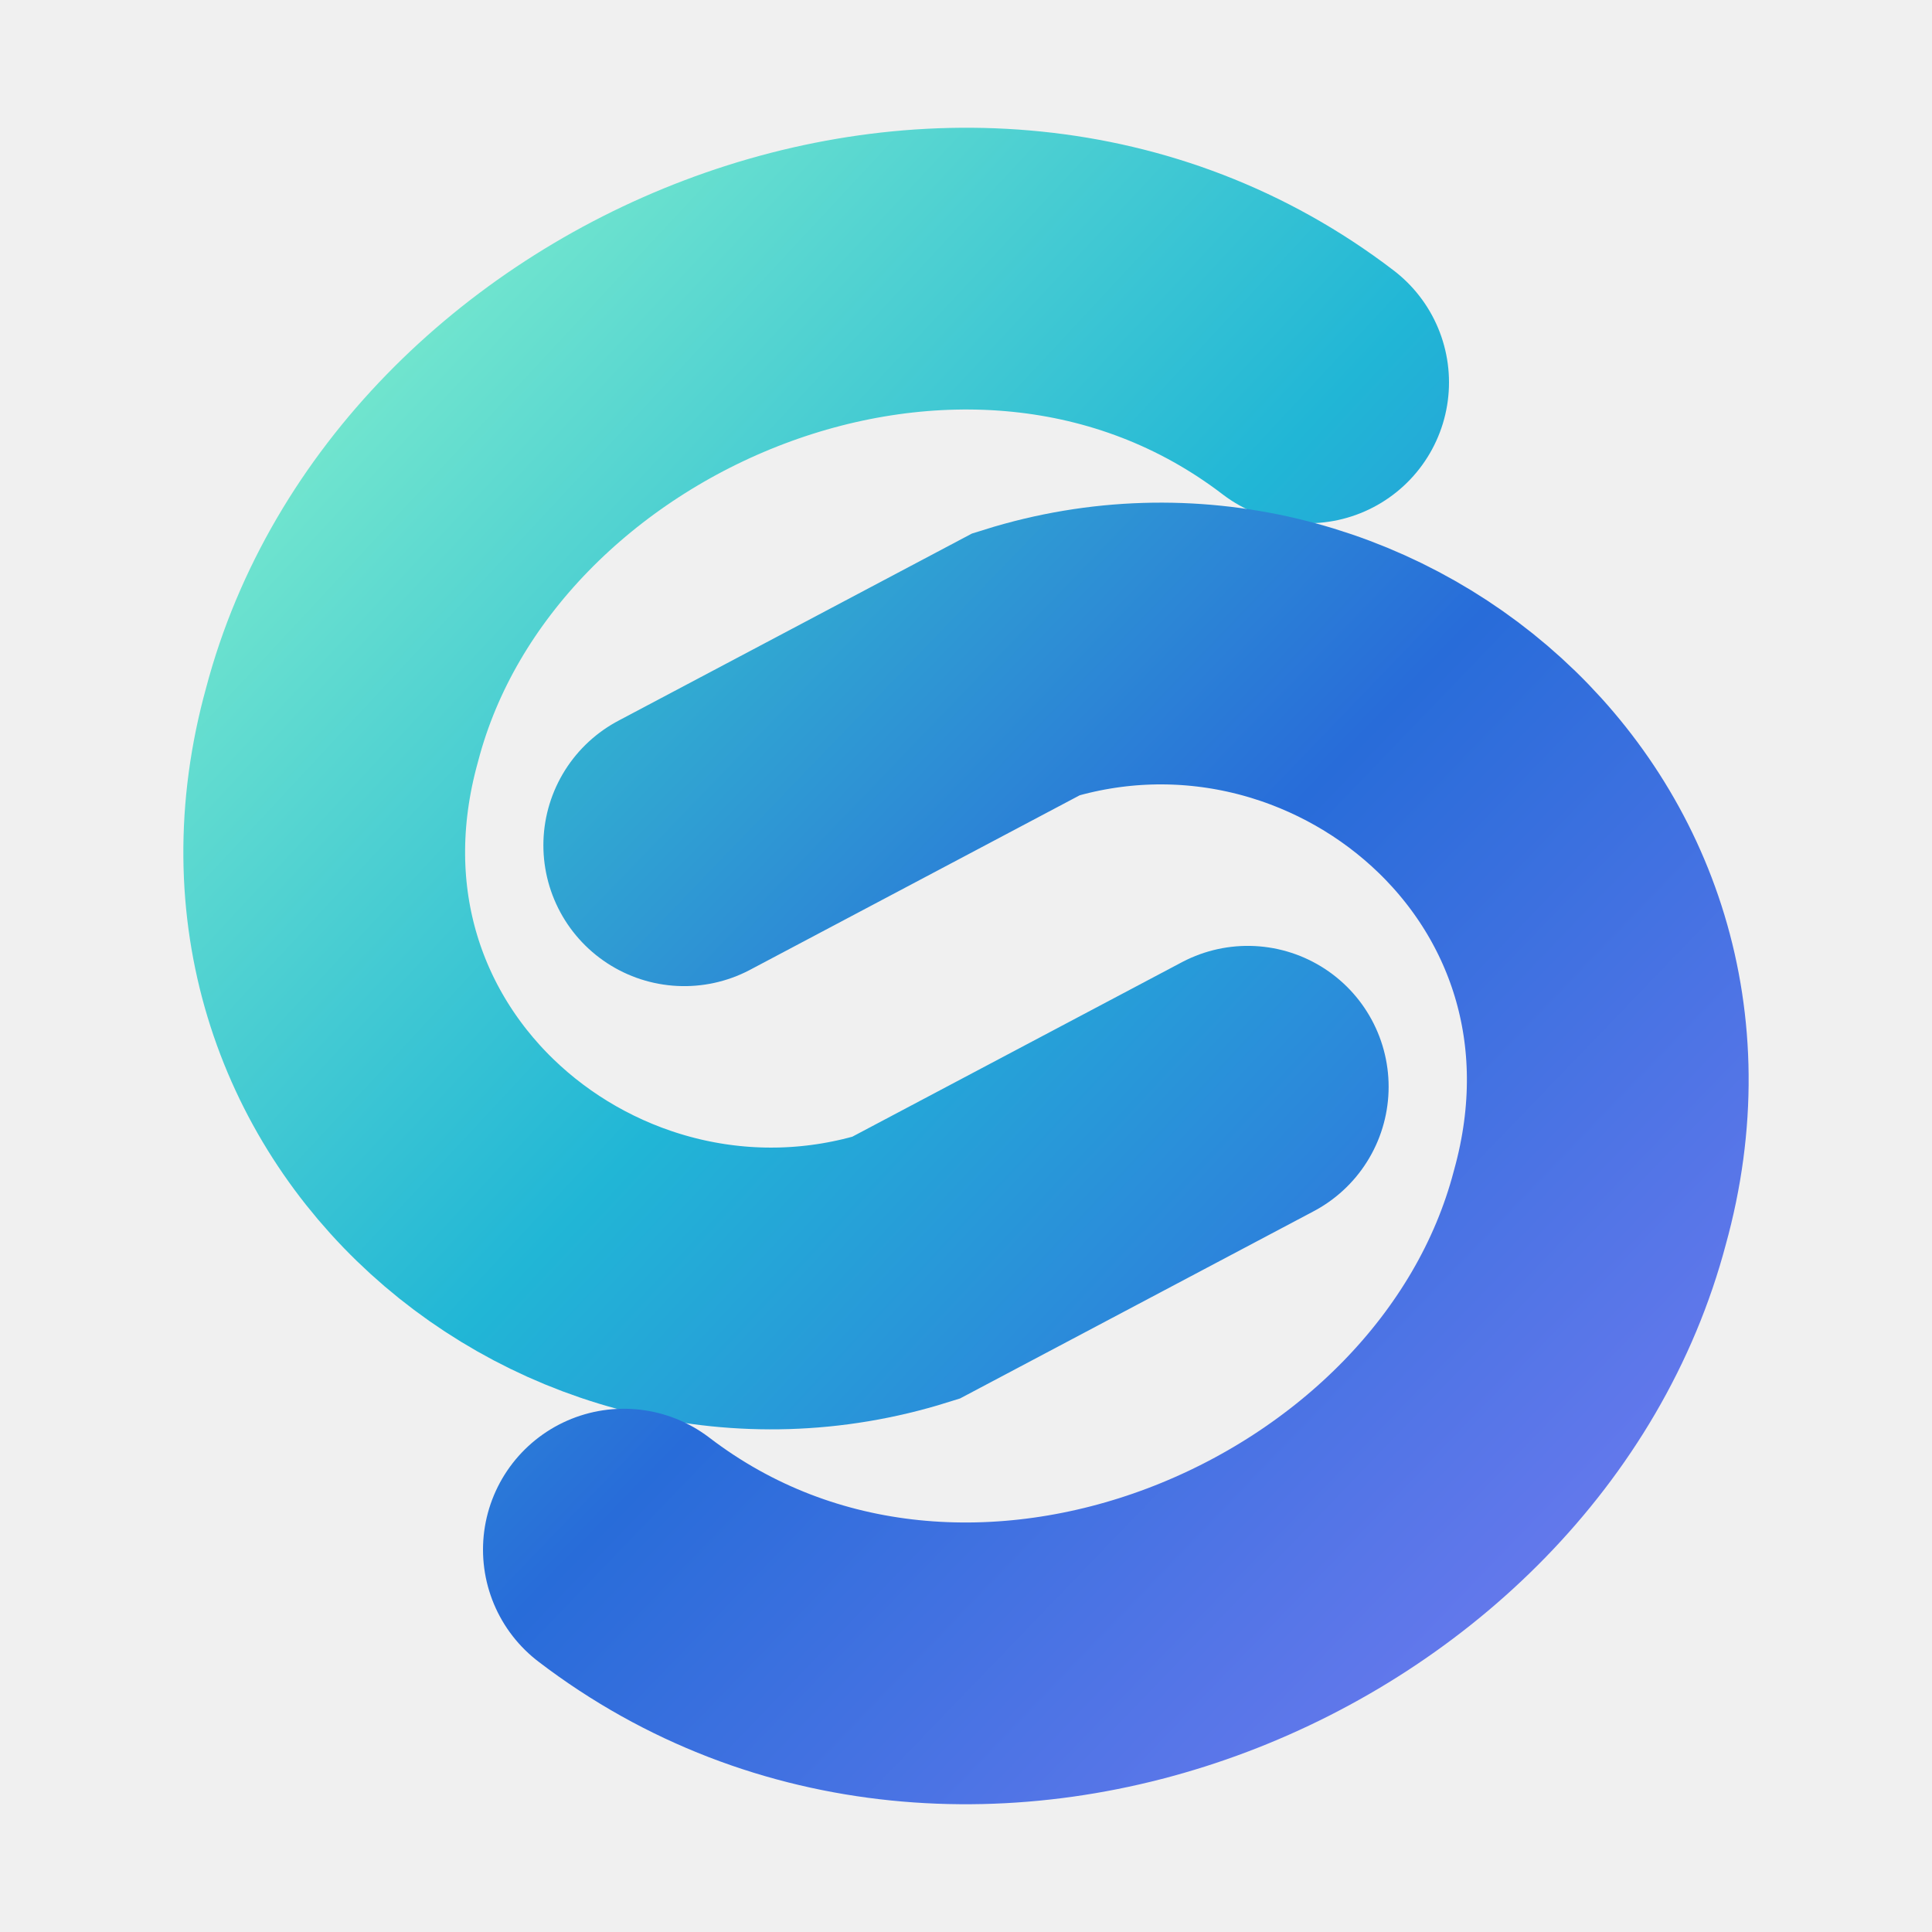
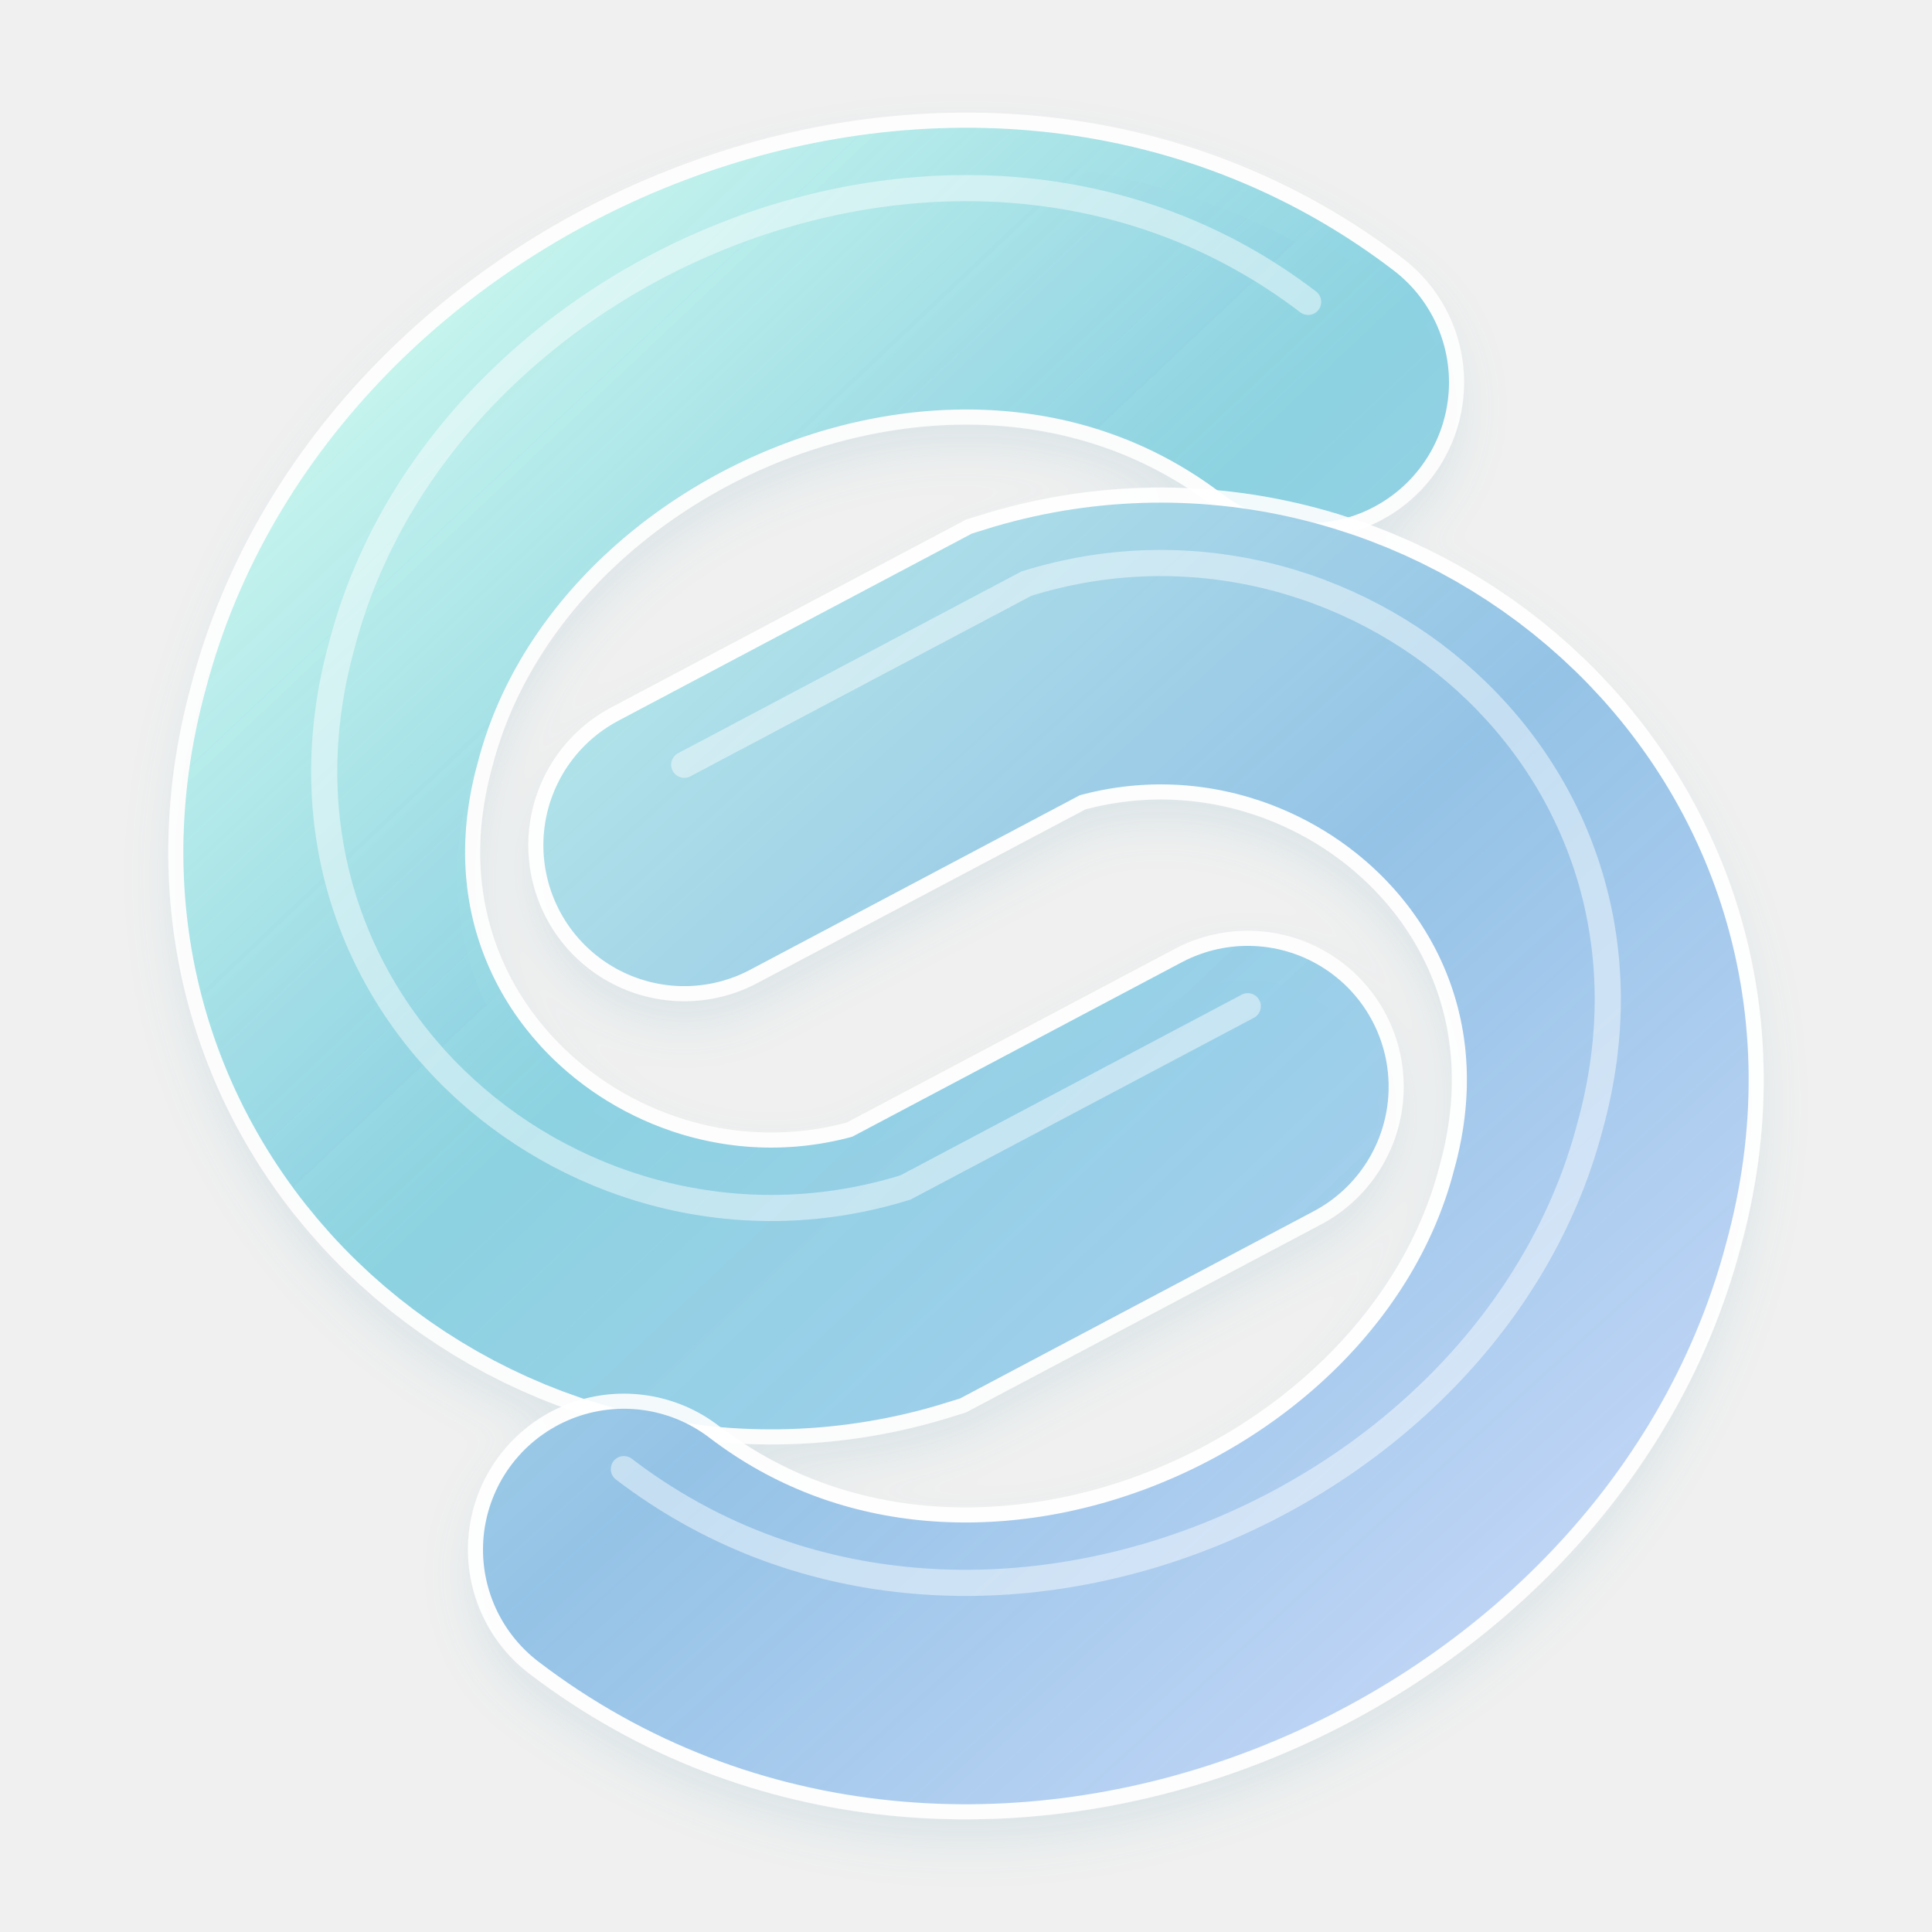
<svg xmlns="http://www.w3.org/2000/svg" viewBox="0 0 96 96">
  <defs>
-     <linearGradient id="a" x1="18" y1="18" x2="76" y2="72" gradientUnits="userSpaceOnUse">
-       <stop stop-color="#73e6ce" />
-       <stop offset=".46" stop-color="#21b6d6" />
-       <stop offset="1" stop-color="#3462de" />
+     <linearGradient id="a" x1="18" y1="16" x2="68" y2="69" gradientUnits="userSpaceOnUse">
+       <stop stop-color="#c7f6ed" stop-opacity=".94" />
+       <stop offset=".48" stop-color="#75c9dc" stop-opacity=".83" />
+       <stop offset="1" stop-color="#9bc6ec" stop-opacity=".88" />
    </linearGradient>
-     <linearGradient id="b" x1="77" y1="81" x2="23" y2="29" gradientUnits="userSpaceOnUse">
-       <stop stop-color="#6779ed" />
-       <stop offset=".5" stop-color="#286cd9" />
-       <stop offset="1" stop-color="#35c5ce" />
+     <linearGradient id="b" x1="78" y1="82" x2="29" y2="28" gradientUnits="userSpaceOnUse">
+       <stop stop-color="#c0d4f7" stop-opacity=".94" />
+       <stop offset=".5" stop-color="#83b9e2" stop-opacity=".86" />
+       <stop offset="1" stop-color="#b0e8e8" stop-opacity=".93" />
    </linearGradient>
+     <filter id="shadow" x="-20%" y="-20%" width="140%" height="140%">
+       <feDropShadow dx="0" dy="1.2" stdDeviation="1.1" flood-color="#68a0b9" flood-opacity=".15" />
+     </filter>
  </defs>
-   <path d="M65 19C48 6 22 17 17 36C12 54 29 68 45 63L62 54" fill="none" stroke="url(#a)" stroke-width="14" stroke-linecap="round" />
-   <path d="M31 77C48 90 74 79 79 60C84 42 67 28 51 33L34 42" fill="none" stroke="url(#b)" stroke-width="14" stroke-linecap="round" />
+   <g fill="none" stroke-linecap="round" filter="url(#shadow)">
+     <path d="M65 19C48 6 22 17 17 36C12 54 29 68 45 63L62 54" stroke="#fff" stroke-opacity=".88" stroke-width="15.5" />
+     <path d="M65 19C48 6 22 17 17 36C12 54 29 68 45 63L62 54" stroke="url(#a)" stroke-width="14" />
+     <path d="M31 77C48 90 74 79 79 60C84 42 67 28 51 33L34 42" stroke="#fff" stroke-opacity=".9" stroke-width="15.5" />
+     <path d="M31 77C48 90 74 79 79 60C84 42 67 28 51 33L34 42" stroke="url(#b)" stroke-width="14" />
+     <g stroke="#fff" stroke-width="1.3" stroke-opacity=".45" transform="translate(0 -4)">
+       <path d="M65 19C48 6 22 17 17 36C12 54 29 68 45 63L62 54" />
+       <path d="M31 77C48 90 74 79 79 60C84 42 67 28 51 33L34 42" />
+     </g>
+   </g>
</svg>
